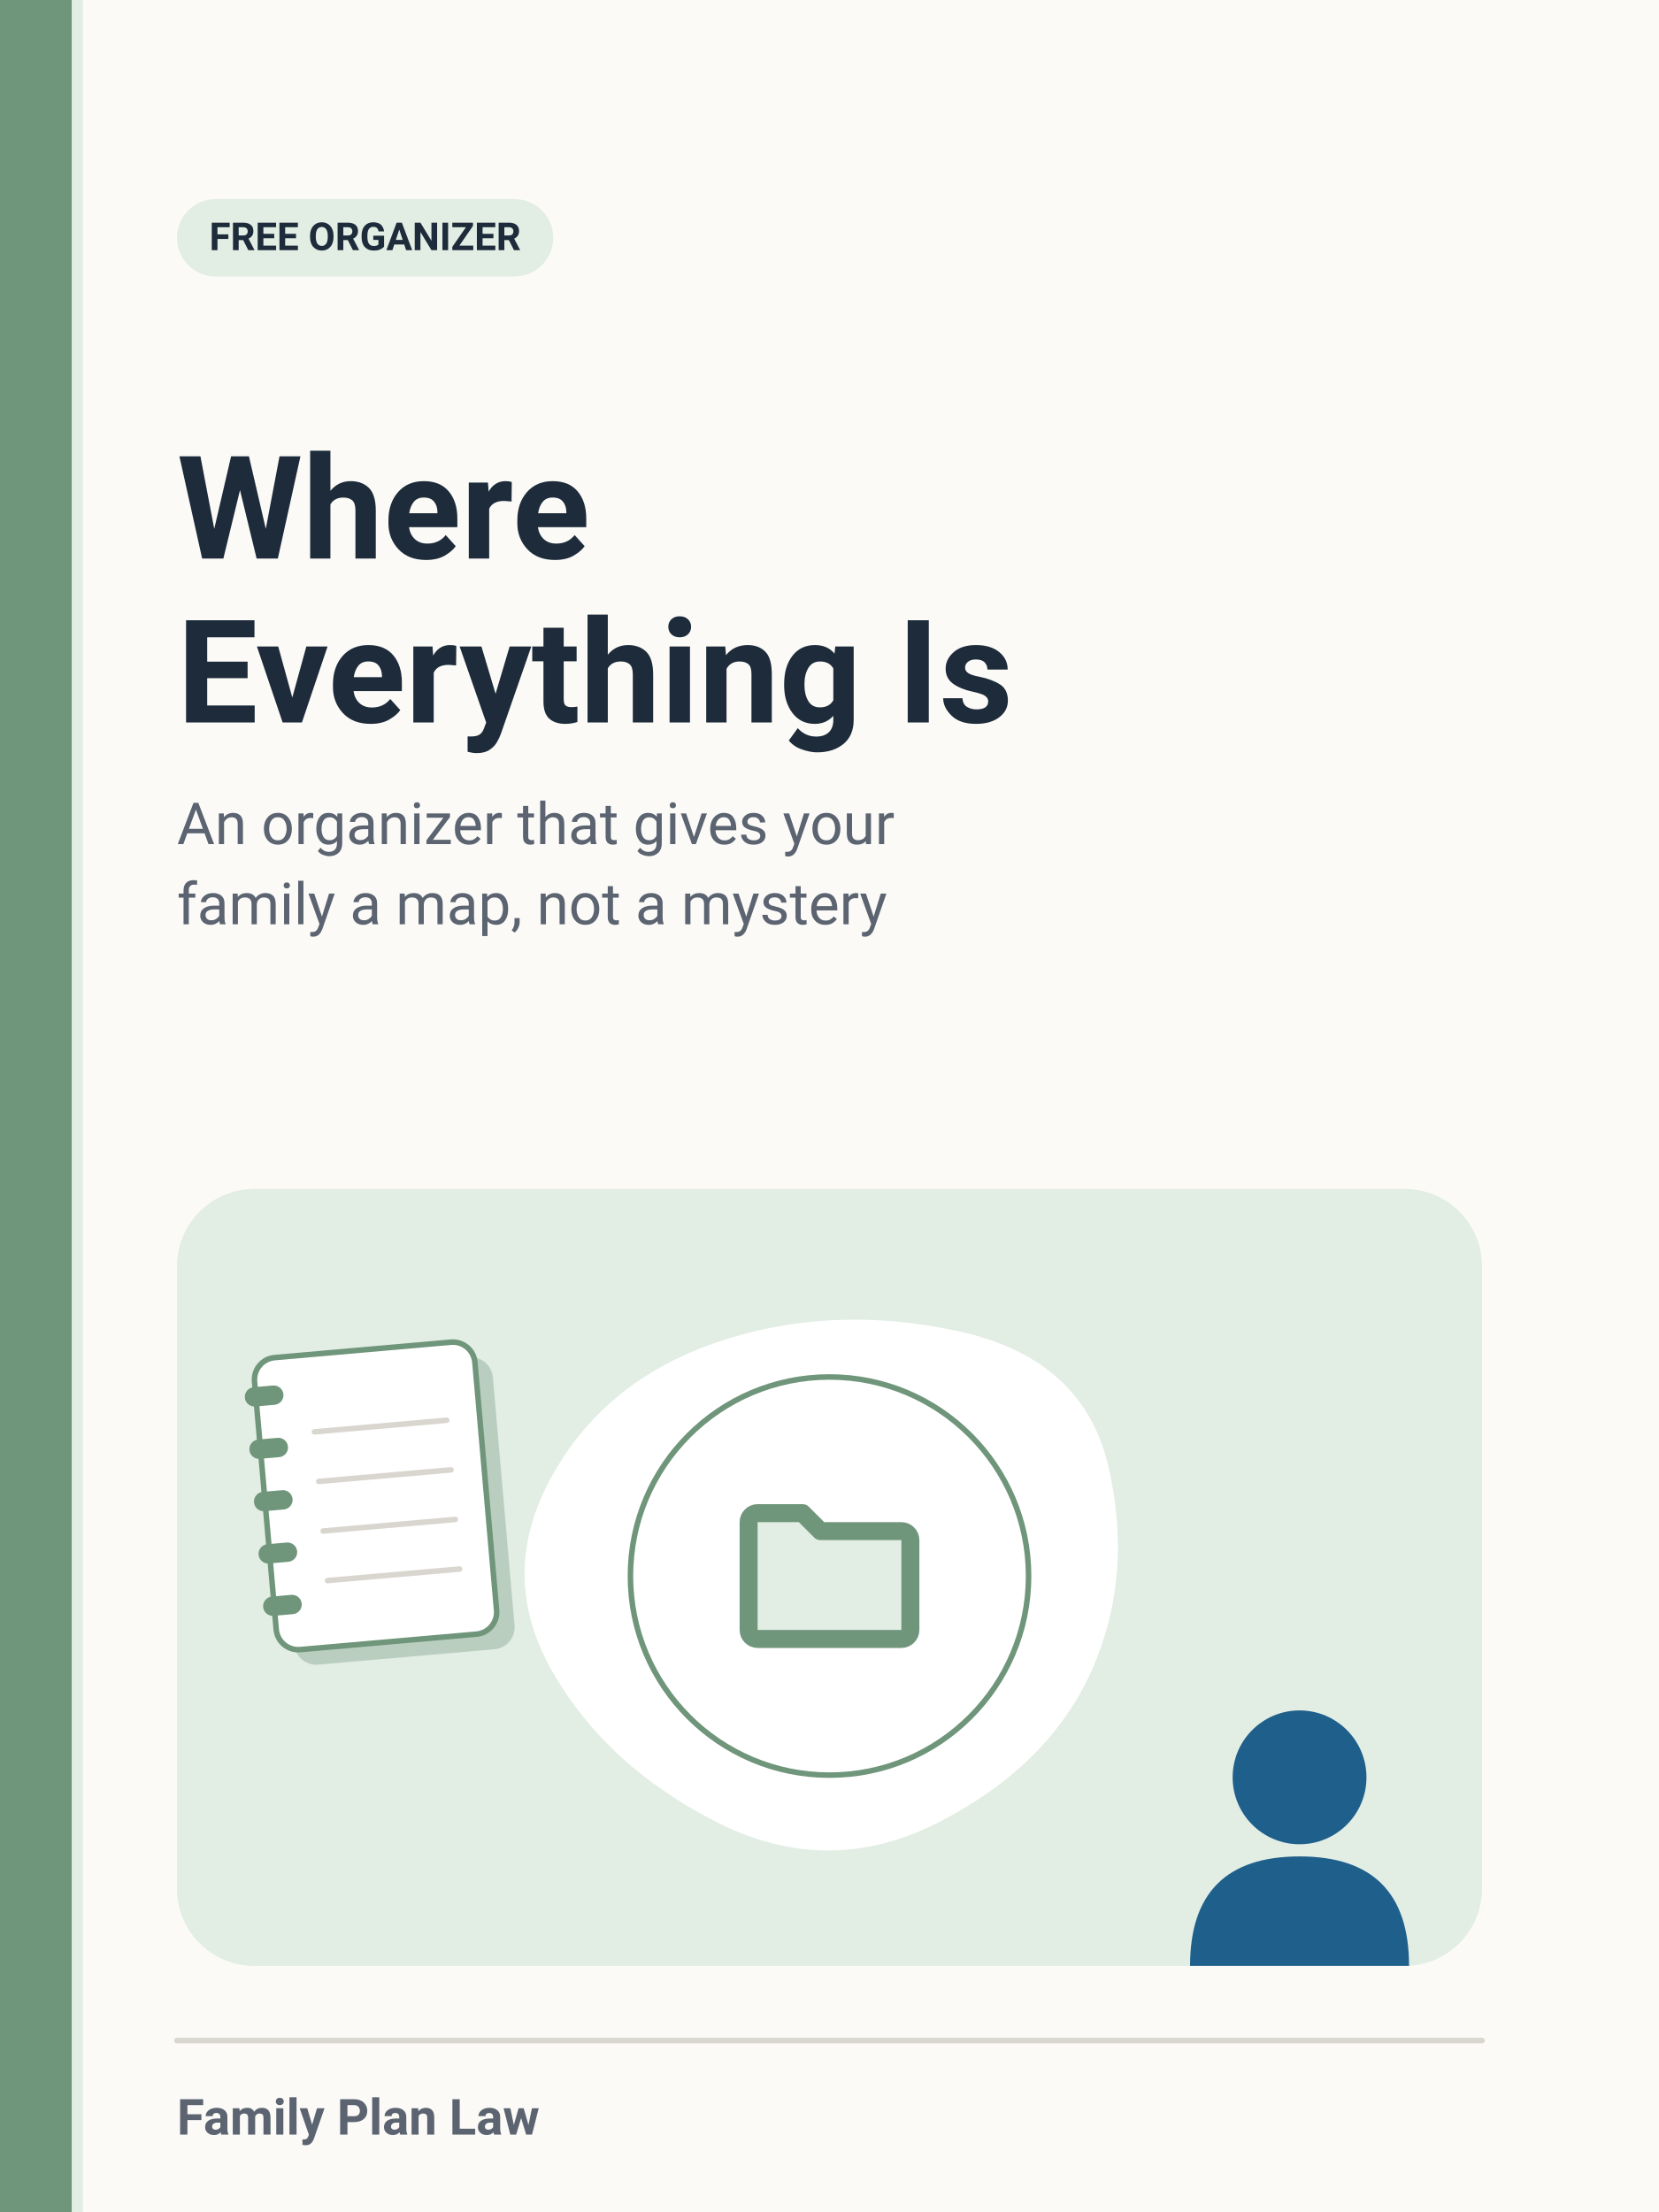
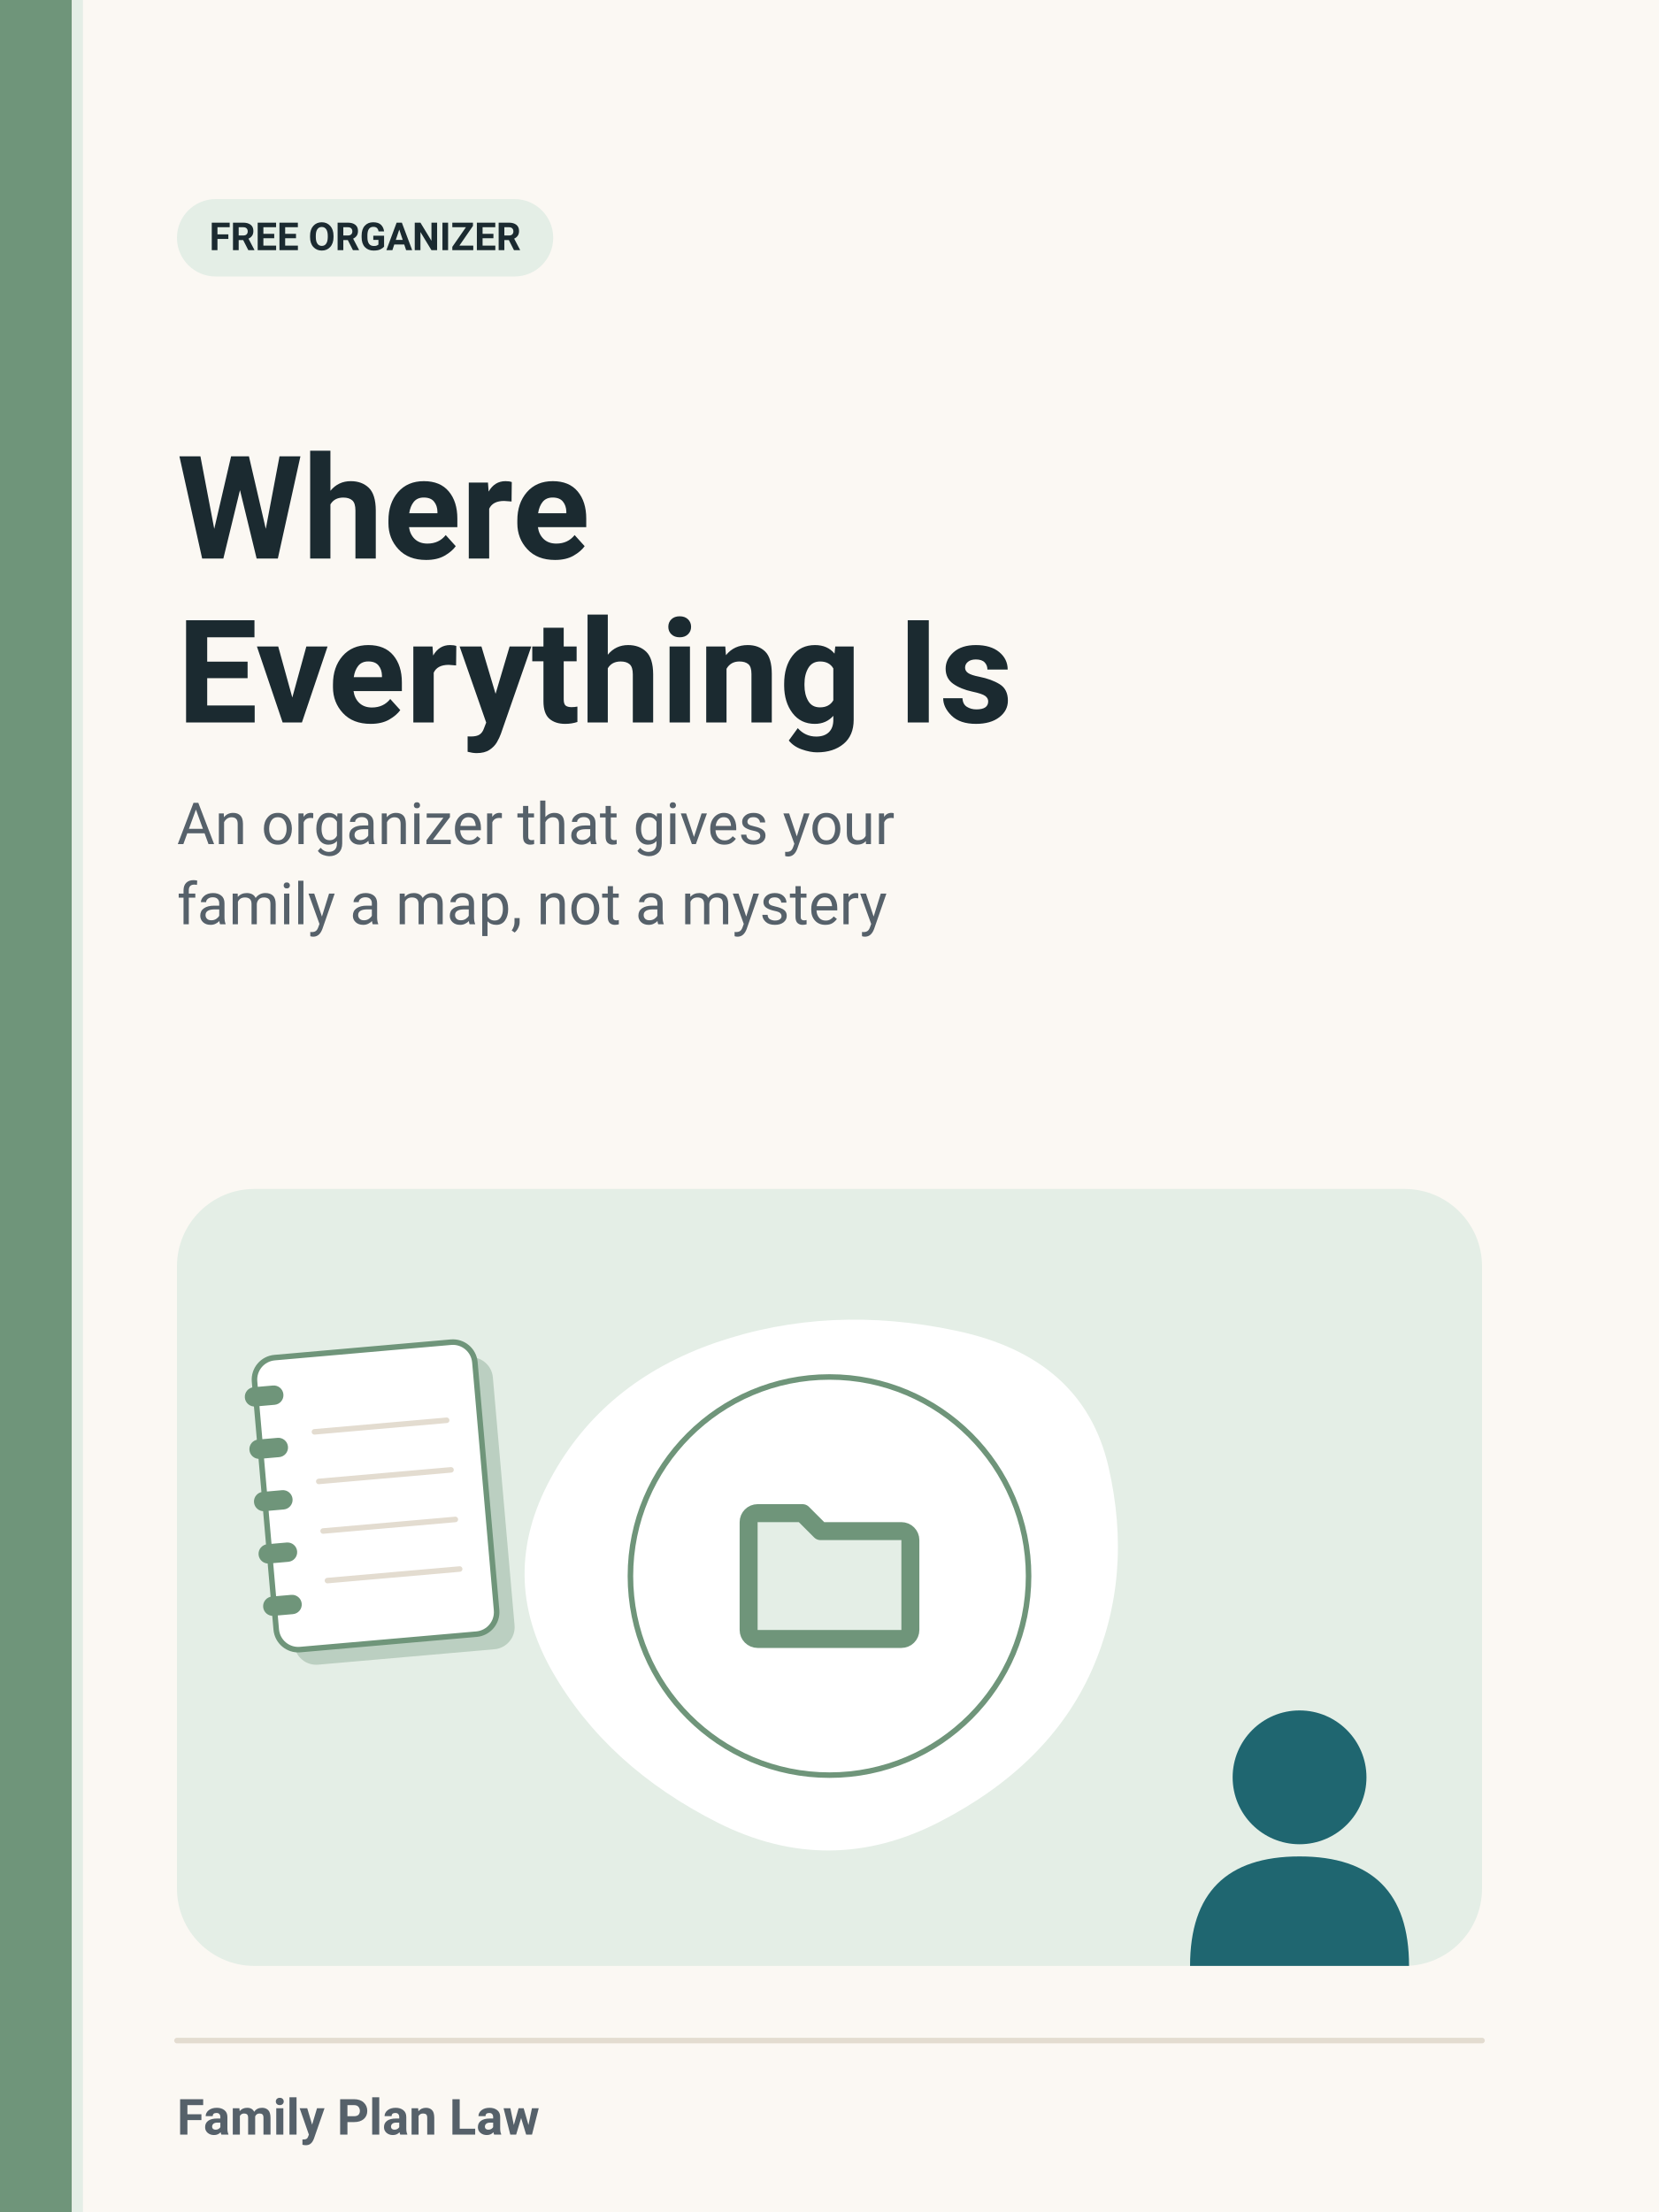
<svg xmlns="http://www.w3.org/2000/svg" viewBox="0 0 600 800" role="img" aria-labelledby="_R_0_-t _R_0_-d" width="600" height="800">
-   <rect width="600" height="800" style="fill:#fbfaf7" />
+   <rect width="600" height="800" style="fill:#fbf8f3" />
  <rect width="26" height="800" style="fill:#6f957a" />
-   <rect x="26" width="4" height="800" style="fill:#e2ede4" />
+   <rect x="26" width="4" height="800" style="fill:#e4eee6" />
  <g>
-     <rect x="64" y="72" width="136.08" height="28" rx="14" style="fill:#e2ede4" />
-     <text x="132.04" y="90.48" font-size="14" font-weight="600" text-anchor="middle" style="fill:#1d2b3a;font-family:system-ui, -apple-system, &quot;Segoe UI&quot;, Roboto, sans-serif">FREE ORGANIZER</text>
+     <rect x="64" y="72" width="136.08" height="28" rx="14" style="fill:#e4eee6" />
+     <text x="132.04" y="90.48" font-size="14" font-weight="600" text-anchor="middle" style="fill:#1b2a30;font-family:system-ui, -apple-system, &quot;Segoe UI&quot;, Roboto, sans-serif">FREE ORGANIZER</text>
  </g>
-   <text x="64" y="202" font-size="52" font-weight="700" text-anchor="start" style="fill:#1d2b3a;font-family:system-ui, -apple-system, &quot;Segoe UI&quot;, Roboto, sans-serif">Where</text>
-   <text x="64" y="261.28" font-size="52" font-weight="700" text-anchor="start" style="fill:#1d2b3a;font-family:system-ui, -apple-system, &quot;Segoe UI&quot;, Roboto, sans-serif">Everything Is</text>
-   <text x="64" y="305.28" font-size="21" font-weight="400" text-anchor="start" style="fill:#5b6470;font-family:system-ui, -apple-system, &quot;Segoe UI&quot;, Roboto, sans-serif">An organizer that gives your</text>
-   <text x="64" y="334.28" font-size="21" font-weight="400" text-anchor="start" style="fill:#5b6470;font-family:system-ui, -apple-system, &quot;Segoe UI&quot;, Roboto, sans-serif">family a map, not a mystery</text>
-   <rect x="64" y="430" width="472" height="281" rx="28" style="fill:#e2ede4" />
+   <text x="64" y="202" font-size="52" font-weight="700" text-anchor="start" style="fill:#1b2a30;font-family:system-ui, -apple-system, &quot;Segoe UI&quot;, Roboto, sans-serif">Where</text>
+   <text x="64" y="261.28" font-size="52" font-weight="700" text-anchor="start" style="fill:#1b2a30;font-family:system-ui, -apple-system, &quot;Segoe UI&quot;, Roboto, sans-serif">Everything Is</text>
+   <text x="64" y="305.28" font-size="21" font-weight="400" text-anchor="start" style="fill:#56616a;font-family:system-ui, -apple-system, &quot;Segoe UI&quot;, Roboto, sans-serif">An organizer that gives your</text>
+   <text x="64" y="334.28" font-size="21" font-weight="400" text-anchor="start" style="fill:#56616a;font-family:system-ui, -apple-system, &quot;Segoe UI&quot;, Roboto, sans-serif">family a map, not a mystery</text>
+   <rect x="64" y="430" width="472" height="281" rx="28" style="fill:#e4eee6" />
  <g>
    <path d="M 400.9 530.5 Q 410.0 570.0 394.8 604.2 Q 379.5 638.4 339.8 658.9 Q 300.0 679.4 259.8 659.3 Q 219.6 639.1 199.8 604.6 Q 180.0 570.0 199.1 534.8 Q 218.1 499.6 259.1 485.5 Q 300.0 471.5 345.9 481.3 Q 391.8 491.0 400.9 530.5 Z" style="fill:#ffffff" />
    <circle cx="300" cy="570" r="72" style="fill:#ffffff" />
    <circle cx="300" cy="570" r="72" style="fill:none;stroke:#6f957a" stroke-width="2" />
    <g transform="translate(261 531) scale(3.25)">
      <g style="stroke:#6f957a;color:#6f957a" fill="none" stroke-width="2" stroke-linecap="round" stroke-linejoin="round">
-         <path d="M3 6a1 1 0 0 1 1-1h5l2 2h9a1 1 0 0 1 1 1v10a1 1 0 0 1-1 1H4a1 1 0 0 1-1-1z" fill="#e2ede4" />
+         <path d="M3 6a1 1 0 0 1 1-1h5l2 2h9a1 1 0 0 1 1 1v10a1 1 0 0 1-1 1H4a1 1 0 0 1-1-1z" fill="#e4eee6" />
      </g>
    </g>
    <g>
      <g transform="rotate(-5 136 543)">
        <rect x="102" y="494" width="80" height="106" rx="8" style="fill:#6f957a" opacity="0.35" />
        <rect x="96" y="488" width="80" height="106" rx="8" style="fill:#ffffff;stroke:#6f957a" stroke-width="2" />
        <rect x="92" y="498" width="14" height="7" rx="3.5" style="fill:#6f957a" />
        <rect x="92" y="517" width="14" height="7" rx="3.5" style="fill:#6f957a" />
        <rect x="92" y="536" width="14" height="7" rx="3.5" style="fill:#6f957a" />
        <rect x="92" y="555" width="14" height="7" rx="3.5" style="fill:#6f957a" />
        <rect x="92" y="574" width="14" height="7" rx="3.5" style="fill:#6f957a" />
-         <line x1="116" x2="164" y1="516" y2="516" style="stroke:#d9d6cf" stroke-linecap="round" stroke-linejoin="round" stroke-width="2" />
-         <line x1="116" x2="164" y1="534" y2="534" style="stroke:#d9d6cf" stroke-linecap="round" stroke-linejoin="round" stroke-width="2" />
-         <line x1="116" x2="164" y1="552" y2="552" style="stroke:#d9d6cf" stroke-linecap="round" stroke-linejoin="round" stroke-width="2" />
-         <line x1="116" x2="164" y1="570" y2="570" style="stroke:#d9d6cf" stroke-linecap="round" stroke-linejoin="round" stroke-width="2" />
+         <line x1="116" x2="164" y1="516" y2="516" style="stroke:#e3dcd0" stroke-linecap="round" stroke-linejoin="round" stroke-width="2" />
+         <line x1="116" x2="164" y1="534" y2="534" style="stroke:#e3dcd0" stroke-linecap="round" stroke-linejoin="round" stroke-width="2" />
+         <line x1="116" x2="164" y1="552" y2="552" style="stroke:#e3dcd0" stroke-linecap="round" stroke-linejoin="round" stroke-width="2" />
+         <line x1="116" x2="164" y1="570" y2="570" style="stroke:#e3dcd0" stroke-linecap="round" stroke-linejoin="round" stroke-width="2" />
      </g>
      <g transform="translate(470 711)">
-         <circle cx="0" cy="-68.2" r="24.2" style="fill:#1f5f8b" />
-         <path d="M -39.6 0 Q -39.6 -39.6 0 -39.6 Q 39.6 -39.6 39.6 0 Z" style="fill:#1f5f8b" />
+         <circle cx="0" cy="-68.2" r="24.2" style="fill:#1f6670" />
+         <path d="M -39.6 0 Q -39.6 -39.6 0 -39.6 Q 39.6 -39.6 39.6 0 Z" style="fill:#1f6670" />
      </g>
    </g>
  </g>
-   <line x1="64" x2="536" y1="738" y2="738" style="stroke:#d9d6cf" stroke-width="2" stroke-linecap="round" stroke-linejoin="round" />
-   <text x="64" y="772" font-size="18" font-weight="700" text-anchor="start" style="fill:#5b6470;font-family:system-ui, -apple-system, &quot;Segoe UI&quot;, Roboto, sans-serif">Family Plan Law</text>
+   <line x1="64" x2="536" y1="738" y2="738" style="stroke:#e3dcd0" stroke-width="2" stroke-linecap="round" stroke-linejoin="round" />
+   <text x="64" y="772" font-size="18" font-weight="700" text-anchor="start" style="fill:#56616a;font-family:system-ui, -apple-system, &quot;Segoe UI&quot;, Roboto, sans-serif">Family Plan Law</text>
</svg>
